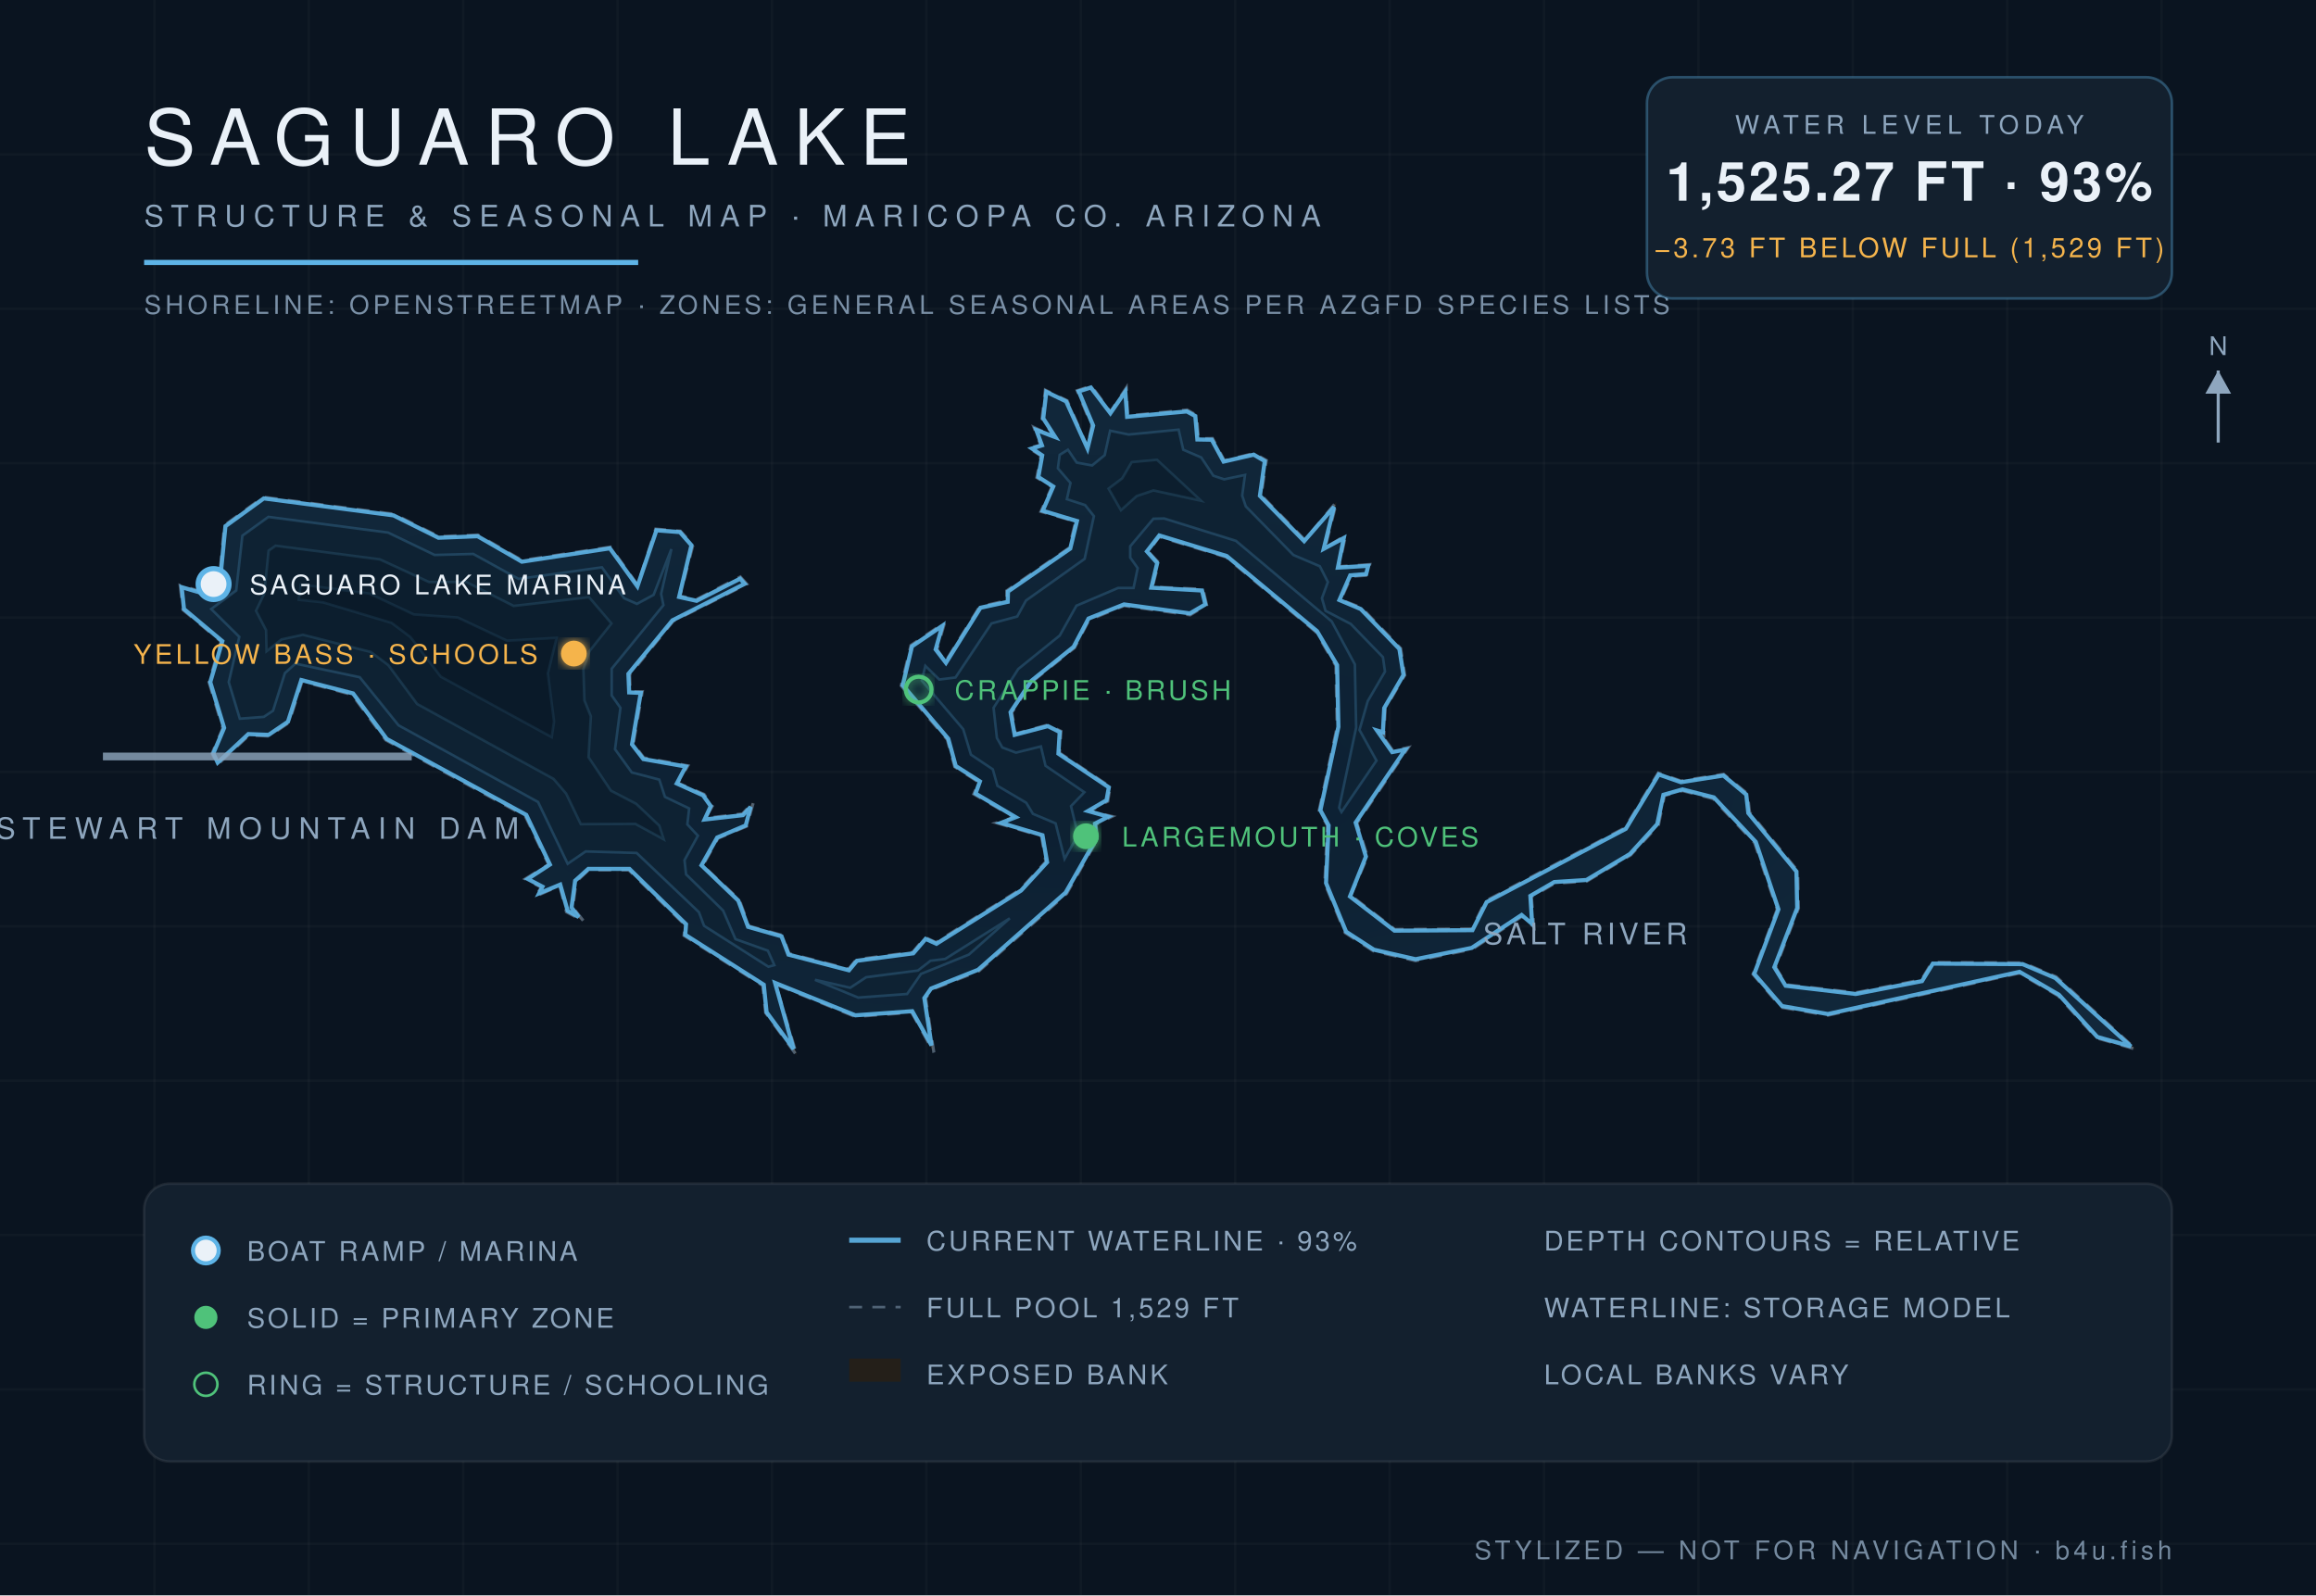
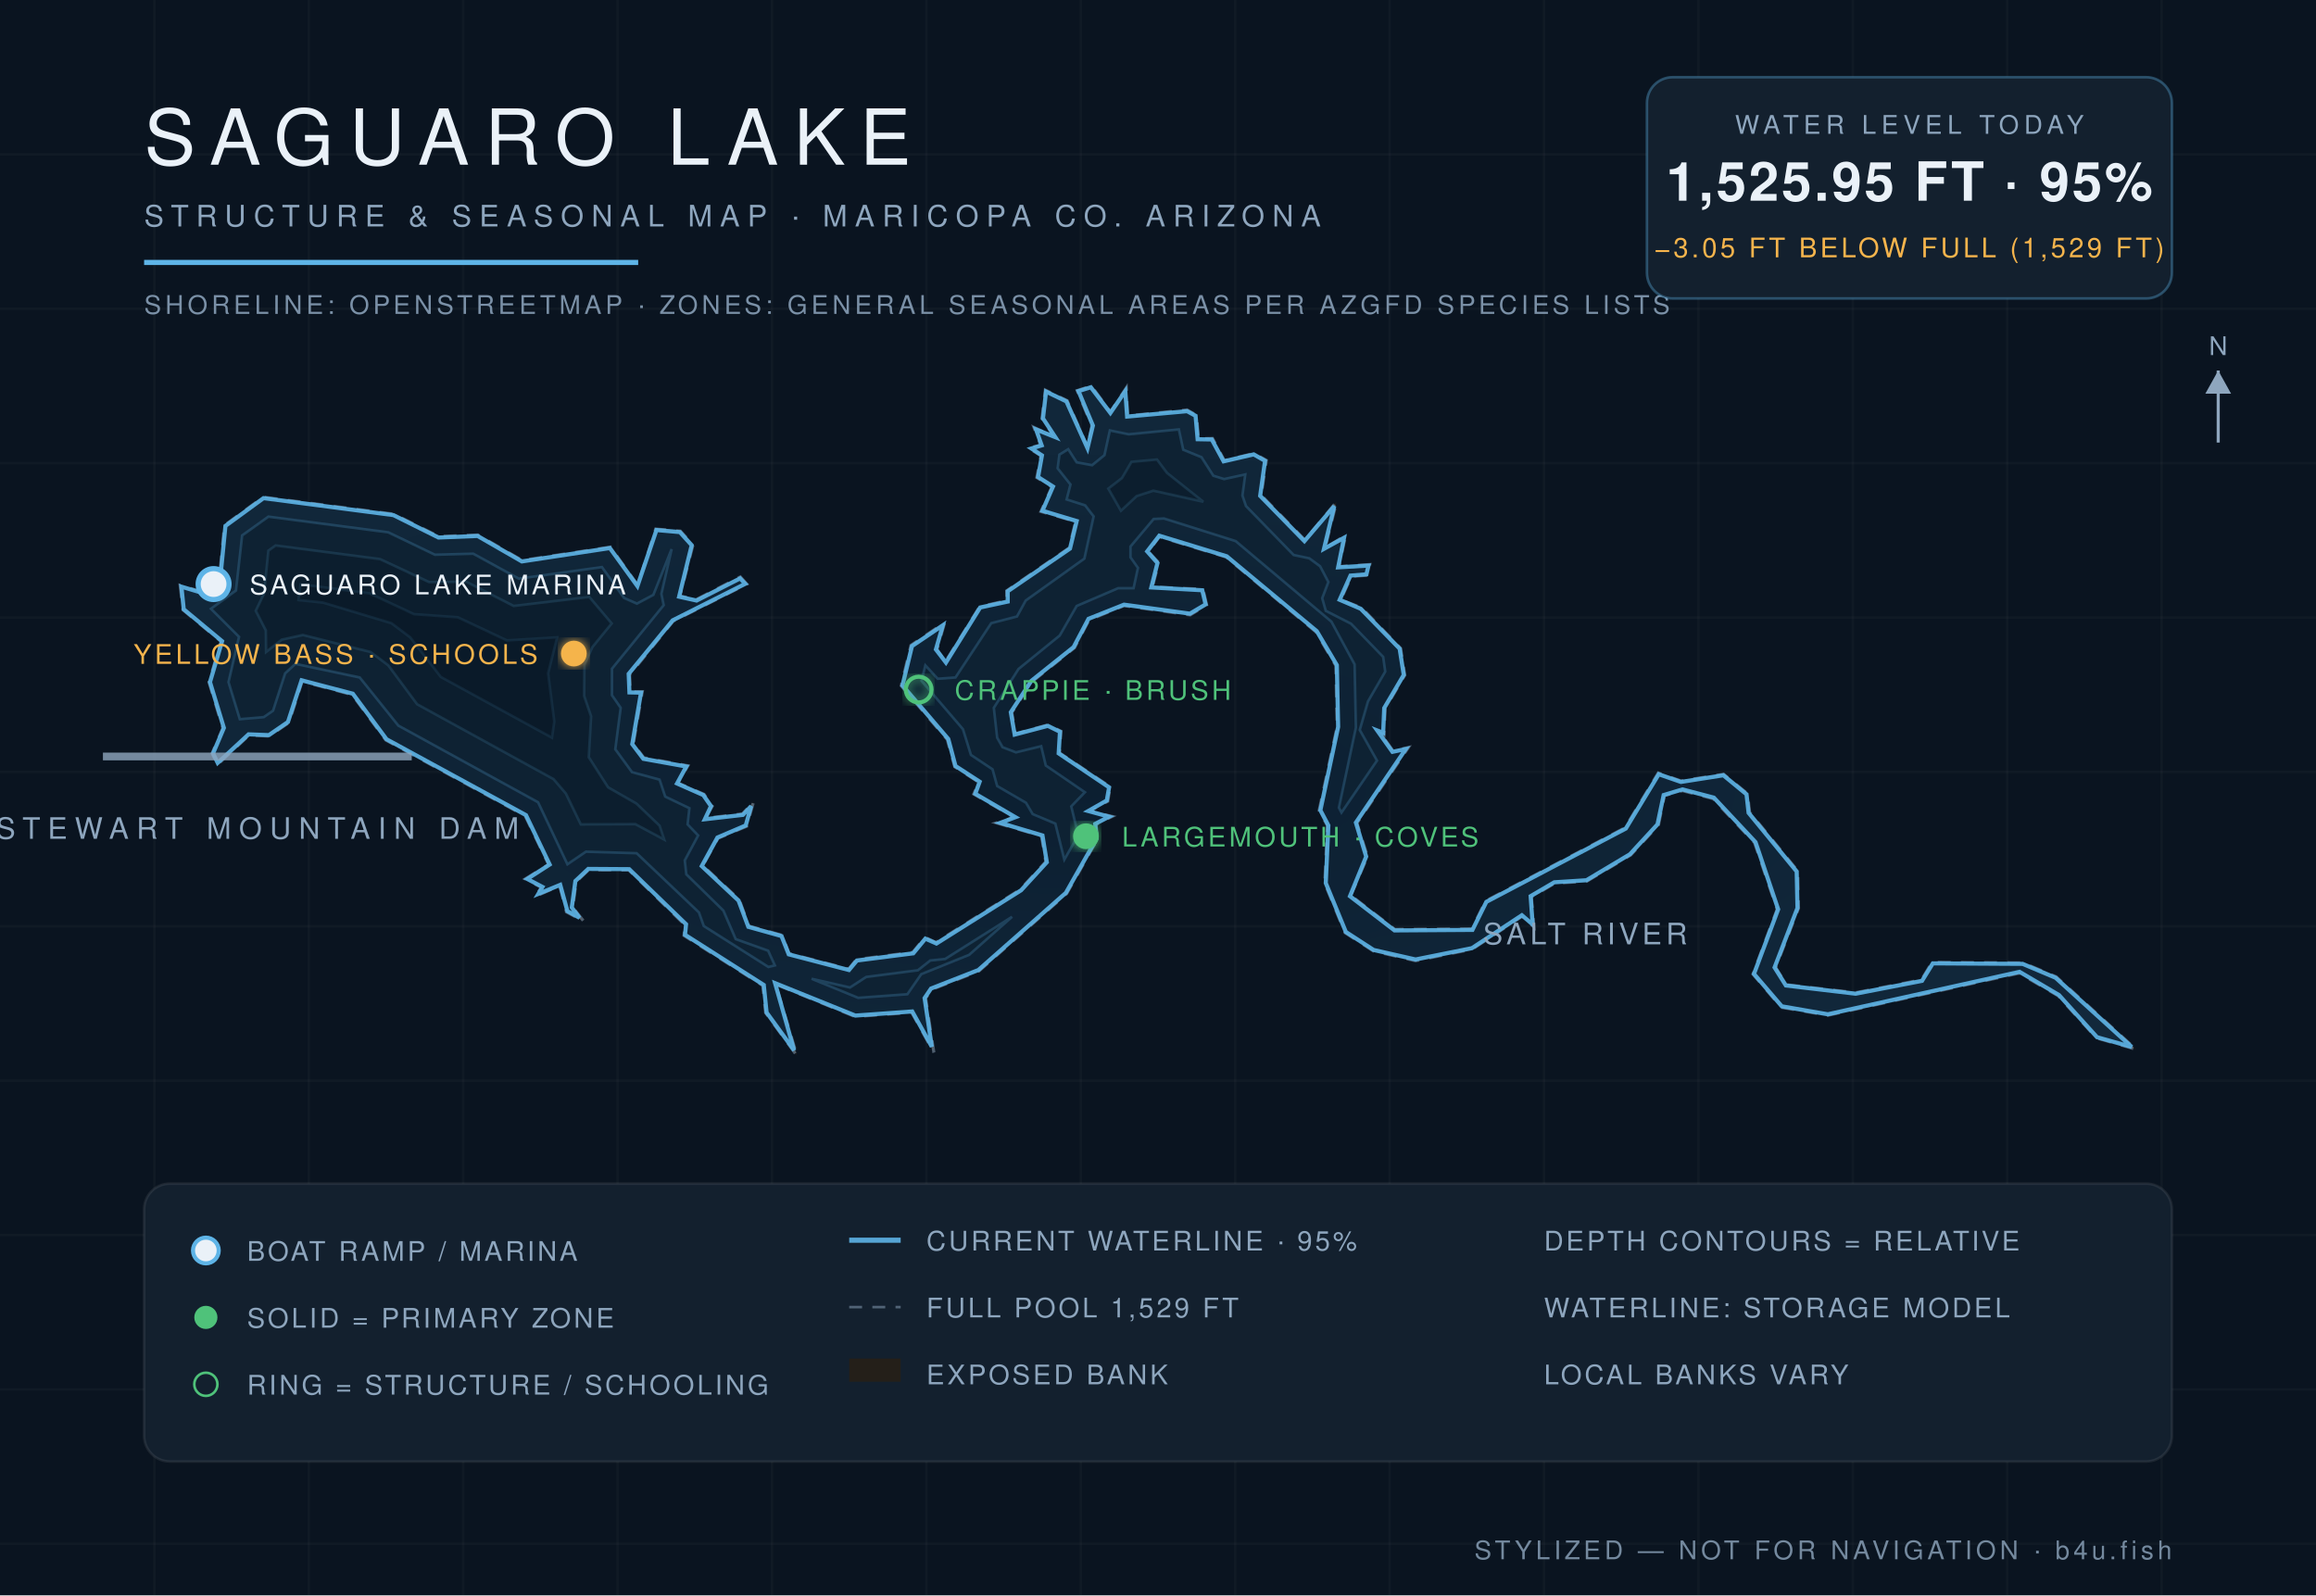
<svg xmlns="http://www.w3.org/2000/svg" viewBox="0 0 900 620" font-family="Helvetica,Arial,sans-serif">
  <defs>
    <radialGradient id="wg" cx="45%" cy="60%" r="80%">
      <stop offset="0%" stop-color="#0c1f31" />
      <stop offset="55%" stop-color="#102639" />
      <stop offset="100%" stop-color="#13293c" />
    </radialGradient>
    <filter id="glow">
      <feGaussianBlur stdDeviation="2.2" result="b" />
      <feMerge>
        <feMergeNode in="b" />
        <feMergeNode in="SourceGraphic" />
      </feMerge>
    </filter>
  </defs>
  <rect width="900" height="620" fill="#0a1420" />
  <g stroke="#ffffff" stroke-opacity="0.025">
    <line x1="60" y1="0" x2="60" y2="620" />
    <line x1="120" y1="0" x2="120" y2="620" />
    <line x1="180" y1="0" x2="180" y2="620" />
    <line x1="240" y1="0" x2="240" y2="620" />
    <line x1="300" y1="0" x2="300" y2="620" />
    <line x1="360" y1="0" x2="360" y2="620" />
    <line x1="420" y1="0" x2="420" y2="620" />
    <line x1="480" y1="0" x2="480" y2="620" />
    <line x1="540" y1="0" x2="540" y2="620" />
    <line x1="600" y1="0" x2="600" y2="620" />
    <line x1="660" y1="0" x2="660" y2="620" />
    <line x1="720" y1="0" x2="720" y2="620" />
    <line x1="780" y1="0" x2="780" y2="620" />
    <line x1="840" y1="0" x2="840" y2="620" />
    <line x1="0" y1="60" x2="900" y2="60" />
    <line x1="0" y1="120" x2="900" y2="120" />
    <line x1="0" y1="180" x2="900" y2="180" />
    <line x1="0" y1="240" x2="900" y2="240" />
    <line x1="0" y1="300" x2="900" y2="300" />
    <line x1="0" y1="360" x2="900" y2="360" />
    <line x1="0" y1="420" x2="900" y2="420" />
    <line x1="0" y1="480" x2="900" y2="480" />
    <line x1="0" y1="540" x2="900" y2="540" />
    <line x1="0" y1="600" x2="900" y2="600" />
  </g>
  <path d="M 524.9,348.0 L 531.4,332.9 L 527.3,319.9 L 547.3,290.5 L 541.3,291.8 L 535.6,283.8 L 537.8,285.6 L 538.3,275.3 L 545.9,262.4 L 544.3,252.0 L 529.1,236.2 L 521.0,233.1 L 525.1,224.0 L 531.3,223.6 L 532.3,219.4 L 520.3,220.2 L 522.9,208.1 L 514.9,213.0 L 519.4,195.0 L 507.1,209.9 L 490.1,192.5 L 492.1,178.9 L 487.3,176.2 L 475.8,179.0 L 471.2,170.4 L 465.7,170.5 L 465.0,161.4 L 461.3,159.3 L 438.2,161.6 L 437.7,150.7 L 431.5,160.1 L 424.1,150.0 L 418.6,151.8 L 424.3,165.5 L 422.6,173.8 L 414.7,155.7 L 406.2,151.6 L 404.9,162.7 L 409.7,169.8 L 401.8,166.1 L 404.4,173.0 L 399.7,174.1 L 404.5,177.1 L 402.9,185.6 L 408.8,189.2 L 404.5,198.8 L 418.0,202.7 L 415.4,213.0 L 391.2,229.6 L 391.3,233.4 L 380.7,235.8 L 367.4,257.2 L 364.1,252.4 L 367.1,242.0 L 354.0,250.8 L 350.2,266.5 L 368.1,287.4 L 371.0,298.0 L 380.4,304.0 L 378.4,308.6 L 394.2,317.7 L 387.2,319.8 L 404.7,324.9 L 406.4,334.9 L 396.5,345.7 L 363.7,366.3 L 359.5,364.3 L 354.7,370.1 L 332.8,372.9 L 329.8,376.6 L 306.6,370.6 L 304.0,363.5 L 291.0,359.9 L 287.3,349.7 L 273.1,336.4 L 279.0,325.8 L 290.2,321.1 L 292.8,311.7 L 288.5,316.3 L 274.1,318.0 L 276.8,313.3 L 273.6,308.7 L 263.4,304.3 L 267.3,297.6 L 250.2,294.5 L 246.1,289.1 L 249.6,268.8 L 244.9,268.9 L 244.7,262.2 L 261.6,241.4 L 290.2,227.0 L 287.7,224.2 L 270.6,233.0 L 264.2,231.6 L 269.3,211.8 L 264.4,206.4 L 254.8,205.6 L 247.8,227.4 L 237.2,212.6 L 202.9,217.8 L 185.7,207.9 L 170.5,208.5 L 153.0,199.8 L 102.3,193.2 L 87.2,204.2 L 85.1,226.5 L 78.8,230.1 L 70.0,227.5 L 71.1,237.0 L 85.9,249.3 L 81.2,265.1 L 86.6,283.0 L 82.4,292.8 L 84.5,297.2 L 96.8,285.7 L 104.6,286.1 L 112.3,280.8 L 117.4,264.8 L 136.9,270.0 L 149.9,287.6 L 204.1,317.1 L 213.2,336.0 L 204.1,341.6 L 210.4,344.9 L 208.0,348.4 L 217.5,344.2 L 220.1,354.4 L 226.8,358.0 L 222.6,352.7 L 223.9,342.7 L 228.7,338.1 L 244.3,338.1 L 266.2,359.5 L 265.8,363.6 L 296.4,383.0 L 297.5,393.6 L 309.7,410.3 L 301.4,382.5 L 332.3,395.1 L 354.3,393.5 L 362.9,409.0 L 359.7,387.9 L 362.2,384.5 L 380.4,377.4 L 414.5,347.3 L 426.5,326.1 L 425.9,320.4 L 432.2,317.3 L 423.3,315.2 L 430.5,311.4 L 431.4,305.8 L 411.7,292.6 L 412.3,284.2 L 407.3,281.7 L 394.6,285.2 L 393.2,276.9 L 401.1,264.9 L 417.6,251.7 L 423.2,240.9 L 436.8,235.4 L 462.5,239.0 L 468.9,235.1 L 467.5,229.0 L 447.8,228.1 L 450.3,218.7 L 446.2,214.4 L 450.5,208.6 L 476.5,216.5 L 511.4,245.6 L 519.1,258.7 L 519.6,282.5 L 512.6,315.0 L 515.8,320.8 L 514.8,343.3 L 522.7,362.5 L 533.7,369.6 L 550.1,373.4 L 572.1,368.9 L 591.5,356.1 L 596.1,360.3 L 595.1,348.6 L 604.1,343.3 L 616.6,342.5 L 633.7,332.3 L 644.5,320.6 L 646.8,309.2 L 653.8,307.3 L 665.7,310.4 L 681.8,327.5 L 690.6,353.4 L 681.2,378.6 L 692.2,391.5 L 710.3,394.6 L 784.7,378.2 L 799.8,387.0 L 814.7,403.4 L 830.0,407.8 L 799.0,379.6 L 786.1,374.2 L 750.8,374.0 L 746.7,380.8 L 721.1,385.8 L 694.2,382.7 L 690.0,376.0 L 698.9,353.0 L 698.6,338.5 L 679.9,315.7 L 679.1,308.5 L 669.8,300.9 L 653.2,303.5 L 644.4,300.4 L 631.5,321.7 L 577.3,350.2 L 572.0,361.0 L 542.0,361.2 L 524.9,348.0 Z" fill="#241f19" fill-opacity="0.9" stroke="#8ea6be" stroke-opacity="0.5" stroke-width="1.2" stroke-dasharray="5 4" />
-   <path d="M 524.6,348.4 L 541.9,361.7 L 572.2,361.5 L 577.7,350.6 L 631.8,322.1 L 644.6,301.0 L 653.2,304.0 L 669.7,301.4 L 678.6,308.8 L 679.4,316.0 L 698.1,338.7 L 698.4,352.9 L 689.5,375.9 L 693.9,383.1 L 721.1,386.3 L 746.9,381.3 L 751.1,374.5 L 786.0,374.7 L 798.7,380.1 L 828.1,406.7 L 815.0,403.0 L 800.1,386.6 L 784.8,377.7 L 710.3,394.1 L 692.5,391.0 L 681.7,378.5 L 691.1,353.4 L 682.3,327.2 L 666.0,309.9 L 653.8,306.8 L 646.4,308.9 L 644.0,320.3 L 633.4,331.9 L 616.5,342.0 L 604.0,342.8 L 594.7,348.2 L 595.4,359.1 L 591.3,355.6 L 571.9,368.4 L 550.1,372.8 L 533.9,369.1 L 523.1,362.1 L 515.3,343.2 L 516.3,320.8 L 513.1,314.9 L 520.1,282.5 L 519.6,258.5 L 511.8,245.3 L 476.7,216.1 L 450.5,208.1 L 445.7,214.3 L 449.7,218.8 L 447.4,228.4 L 467.1,229.5 L 468.4,234.9 L 462.4,238.4 L 436.8,234.9 L 423.0,240.4 L 417.2,251.4 L 400.8,264.6 L 392.7,276.8 L 394.3,285.6 L 407.2,282.2 L 411.8,284.5 L 411.3,292.9 L 430.9,306.0 L 430.0,311.0 L 422.8,315.2 L 430.7,317.4 L 425.5,320.1 L 426.0,326.0 L 414.1,346.9 L 380.1,376.9 L 361.8,384.2 L 359.2,387.9 L 362.0,406.3 L 354.5,393.0 L 332.4,394.6 L 301.2,382.0 L 308.4,407.7 L 297.9,393.4 L 296.8,382.7 L 266.3,363.3 L 266.6,359.2 L 244.6,337.7 L 228.6,337.7 L 223.5,342.3 L 222.1,352.7 L 224.9,356.4 L 220.6,354.0 L 217.7,343.8 L 209.5,347.2 L 210.8,344.6 L 205.1,341.6 L 213.7,336.0 L 204.5,316.7 L 150.3,287.2 L 137.2,269.5 L 117.1,264.3 L 111.9,280.5 L 104.4,285.6 L 96.5,285.3 L 84.6,296.4 L 82.9,292.8 L 87.1,282.9 L 81.7,265.1 L 86.4,249.2 L 71.5,236.7 L 70.6,228.2 L 78.8,230.6 L 85.4,226.9 L 87.6,204.5 L 102.5,193.7 L 152.9,200.3 L 170.4,209.0 L 185.6,208.4 L 202.8,218.3 L 237.0,213.1 L 247.7,227.9 L 255.1,206.1 L 264.2,206.8 L 268.7,211.9 L 263.9,232.0 L 270.7,233.5 L 287.6,224.9 L 289.4,226.9 L 261.3,241.1 L 244.2,261.9 L 244.5,269.1 L 249.0,269.3 L 245.6,289.3 L 250.0,295.0 L 266.5,297.9 L 263.0,304.5 L 273.2,309.1 L 276.2,313.3 L 273.8,318.5 L 288.7,316.8 L 291.7,313.6 L 289.8,320.8 L 278.7,325.5 L 272.6,336.3 L 286.9,350.0 L 290.7,360.2 L 303.7,363.9 L 306.4,371.0 L 329.9,377.1 L 333.0,373.4 L 354.9,370.5 L 359.7,364.9 L 363.9,366.8 L 396.8,346.1 L 406.9,335.1 L 405.1,324.6 L 389.0,319.8 L 394.7,317.6 L 379.1,308.4 L 380.8,303.7 L 371.4,297.7 L 368.5,287.1 L 350.8,266.3 L 354.4,251.2 L 366.2,243.2 L 363.6,252.4 L 367.6,257.6 L 381.0,236.2 L 391.6,233.9 L 391.7,229.9 L 415.9,213.2 L 418.5,202.5 L 405.2,198.5 L 409.3,189.1 L 403.5,185.4 L 405.0,177.0 L 401.0,174.3 L 404.9,173.1 L 402.7,167.1 L 410.1,169.9 L 405.4,162.6 L 406.6,152.3 L 414.3,156.0 L 422.6,174.3 L 424.8,165.4 L 419.2,152.1 L 423.9,150.6 L 431.5,160.6 L 437.3,152.2 L 438.0,162.0 L 461.2,159.9 L 464.5,161.7 L 465.3,170.8 L 470.9,170.9 L 475.5,179.4 L 487.2,176.7 L 491.5,179.2 L 489.6,192.7 L 506.8,210.3 L 518.4,197.0 L 514.4,213.3 L 522.2,209.1 L 519.9,220.6 L 531.7,219.9 L 530.9,223.1 L 524.7,223.6 L 520.5,233.2 L 528.8,236.7 L 543.8,252.2 L 545.4,262.3 L 537.9,275.2 L 537.4,284.6 L 535.1,283.9 L 541.0,292.3 L 546.1,291.3 L 526.8,319.7 L 530.8,332.9 L 524.6,348.4 Z" fill="url(#wg)" stroke="#5eb4e7" stroke-opacity="0.9" stroke-width="1.6" />
-   <path d="M 82.1,236.7 L 91.8,229.5 L 94.2,208.2 L 104.3,200.9 L 150.8,207.0 L 168.9,215.7 L 183.9,215.3 L 201.5,225.0 L 233.9,220.5 L 242.5,232.5 L 247.5,234.7 L 254.0,231.2 L 260.9,213.4 L 256.9,230.8 L 257.8,235.2 L 237.7,259.9 L 237.7,270.3 L 241.1,275.1 L 239.0,291.2 L 245.5,300.2 L 256.2,303.0 L 258.4,309.7 L 267.8,314.2 L 267.1,320.4 L 271.2,324.8 L 266.0,334.3 L 266.6,339.8 L 281.0,353.9 L 285.8,365.0 L 298.4,369.5 L 300.9,375.1 L 298.6,375.7 L 273.6,359.8 L 271.6,354.5 L 247.4,331.5 L 227.6,330.9 L 220.6,335.7 L 209.1,311.7 L 154.9,281.9 L 139.8,263.2 L 114.8,257.9 L 110.7,261.6 L 106.1,276.2 L 102.5,278.6 L 93.2,279.3 L 88.9,265.1 L 93.0,247.5 L 82.1,236.7 Z" fill="#0e2233" stroke="#5eb4e7" stroke-opacity="0.22" stroke-width="1" />
-   <path d="M 316.7,380.8 L 330.4,383.9 L 336.6,379.8 L 356.7,377.2 L 361.6,373.4 L 367.3,372.7 L 392.4,356.9 L 376.5,371.0 L 357.9,378.5 L 352.5,386.3 L 333.5,387.7 L 316.7,380.8 Z" fill="#0e2233" stroke="#5eb4e7" stroke-opacity="0.22" stroke-width="1" />
-   <path d="M 413.7,333.8 L 410.2,320.0 L 401.4,316.3 L 398.8,312.0 L 387.6,305.4 L 385.8,299.0 L 377.3,293.3 L 374.3,283.4 L 358.2,264.5 L 359.6,258.8 L 365.0,264.1 L 371.3,263.3 L 385.3,242.3 L 395.3,239.6 L 398.7,233.4 L 421.5,217.2 L 425.1,200.6 L 421.7,196.3 L 414.6,194.0 L 416.0,187.7 L 411.1,182.0 L 411.8,176.8 L 415.0,174.8 L 418.4,179.8 L 424.4,180.9 L 429.3,176.9 L 431.4,167.4 L 438.6,168.9 L 458.0,167.0 L 459.8,174.8 L 466.8,177.8 L 471.5,184.9 L 475.7,186.3 L 483.8,184.6 L 482.7,192.6 L 484.1,196.8 L 502.6,215.7 L 512.9,220.1 L 516.0,226.2 L 513.7,232.5 L 515.1,237.4 L 524.9,242.5 L 537.4,255.4 L 538.2,261.0 L 531.5,272.5 L 528.3,283.7 L 534.9,295.6 L 521.3,315.6 L 520.4,313.9 L 527.0,282.8 L 526.5,258.2 L 517.5,241.5 L 480.3,210.2 L 452.4,201.5 L 448.2,201.6 L 439.2,212.3 L 439.2,216.7 L 442.1,220.8 L 440.5,228.5 L 434.5,228.5 L 418.3,235.4 L 411.8,247.0 L 395.7,260.0 L 386.1,275.1 L 387.4,286.8 L 389.5,290.5 L 394.8,292.5 L 404.5,290.1 L 406.3,297.6 L 421.4,307.9 L 416.2,313.3 L 418.9,324.5 L 413.7,333.8 Z" fill="#0e2233" stroke="#5eb4e7" stroke-opacity="0.22" stroke-width="1" />
-   <path d="M 103.6,253.1 L 103.4,244.9 L 99.5,237.4 L 102.7,230.7 L 104.4,214.0 L 107.1,212.1 L 147.6,217.4 L 166.7,226.2 L 181.2,226.2 L 199.6,235.5 L 228.9,232.1 L 237.6,242.3 L 229.1,253.0 L 226.7,260.0 L 227.1,272.2 L 229.6,278.4 L 228.7,294.3 L 237.4,307.3 L 247.2,312.4 L 256.2,320.9 L 257.9,326.2 L 246.9,320.2 L 225.7,320.3 L 220.0,308.4 L 215.1,302.7 L 162.1,273.6 L 150.9,258.5 L 144.1,253.4 L 117.7,246.7 L 109.4,248.5 L 103.6,253.1 Z" fill="#0c1e2e" stroke="#5eb4e7" stroke-opacity="0.15" stroke-width="1" />
-   <path d="M 435.6,198.3 L 430.8,189.9 L 436.1,185.9 L 439.8,179.6 L 449.6,178.7 L 466.7,194.6 L 448.2,190.6 L 441.7,192.8 L 435.6,198.3 Z" fill="#0c1e2e" stroke="#5eb4e7" stroke-opacity="0.15" stroke-width="1" />
-   <path d="M 116.1,233.1 L 116.9,227.2 L 143.6,230.7 L 160.8,238.8 L 177.9,240.0 L 197.0,249.0 L 216.3,247.9 L 212.9,261.7 L 215.3,280.4 L 214.4,286.5 L 171.3,263.0 L 159.5,247.6 L 152.2,242.1 L 125.5,234.1 L 116.1,233.1 Z" fill="#0a1a29" stroke="#5eb4e7" stroke-opacity="0.1" stroke-width="1" />
+   <path d="M 524.6,348.3 L 541.9,361.6 L 572.2,361.4 L 577.6,350.5 L 631.8,322.0 L 644.6,300.9 L 653.2,303.9 L 669.7,301.3 L 678.7,308.7 L 679.5,315.9 L 698.2,338.7 L 698.5,352.9 L 689.6,376.0 L 694.0,383.0 L 721.1,386.2 L 746.9,381.2 L 751.1,374.4 L 786.0,374.6 L 798.8,380.0 L 828.4,406.9 L 814.9,403.1 L 800.1,386.7 L 784.8,377.7 L 710.3,394.2 L 692.4,391.1 L 681.6,378.5 L 691.0,353.4 L 682.2,327.3 L 666.0,310.0 L 653.8,306.8 L 646.5,309.0 L 644.1,320.4 L 633.4,332.0 L 616.5,342.1 L 604.0,342.9 L 594.8,348.3 L 595.6,359.3 L 591.4,355.7 L 572.0,368.5 L 550.1,372.9 L 533.8,369.2 L 523.0,362.2 L 515.2,343.2 L 516.2,320.8 L 513.1,314.9 L 520.0,282.5 L 519.5,258.5 L 511.7,245.3 L 476.7,216.2 L 450.5,208.2 L 445.8,214.3 L 449.8,218.8 L 447.4,228.3 L 467.2,229.4 L 468.5,234.9 L 462.4,238.5 L 436.8,235.0 L 423.0,240.5 L 417.2,251.5 L 400.8,264.6 L 392.8,276.8 L 394.3,285.5 L 407.2,282.1 L 411.9,284.4 L 411.4,292.8 L 431.0,306.0 L 430.1,311.1 L 422.9,315.2 L 431.0,317.4 L 425.6,320.2 L 426.1,326.0 L 414.2,347.0 L 380.2,377.0 L 361.8,384.2 L 359.3,387.9 L 362.1,406.8 L 354.5,393.1 L 332.4,394.7 L 301.2,382.1 L 308.6,408.2 L 297.9,393.5 L 296.8,382.8 L 266.2,363.3 L 266.6,359.2 L 244.5,337.8 L 228.6,337.7 L 223.6,342.4 L 222.2,352.7 L 225.2,356.7 L 220.5,354.1 L 217.7,343.9 L 209.2,347.4 L 210.8,344.7 L 204.9,341.6 L 213.6,336.0 L 204.4,316.8 L 150.2,287.3 L 137.1,269.6 L 117.2,264.4 L 111.9,280.6 L 104.5,285.7 L 96.6,285.4 L 84.6,296.5 L 82.8,292.8 L 87.0,282.9 L 81.6,265.1 L 86.3,249.2 L 71.4,236.8 L 70.5,228.0 L 78.8,230.5 L 85.4,226.8 L 87.6,204.4 L 102.4,193.6 L 152.9,200.2 L 170.4,208.9 L 185.6,208.3 L 202.8,218.2 L 237.0,213.0 L 247.7,227.8 L 255.1,206.0 L 264.2,206.8 L 268.8,211.9 L 263.9,231.9 L 270.7,233.4 L 287.6,224.8 L 289.6,226.9 L 261.4,241.1 L 244.3,261.9 L 244.6,269.1 L 249.1,269.2 L 245.7,289.2 L 250.0,294.9 L 266.7,297.9 L 263.1,304.5 L 273.3,309.0 L 276.3,313.3 L 273.9,318.4 L 288.7,316.7 L 291.9,313.3 L 289.8,320.8 L 278.8,325.5 L 272.7,336.6 L 287.0,350.0 L 290.8,360.2 L 303.7,363.8 L 306.5,370.9 L 329.9,377.0 L 333.0,373.3 L 354.9,370.5 L 359.6,364.8 L 363.9,366.7 L 396.8,346.0 L 406.8,335.1 L 405.1,324.7 L 388.7,319.8 L 394.6,317.6 L 379.0,308.5 L 380.7,303.8 L 371.3,297.7 L 368.5,287.2 L 350.7,266.4 L 354.4,251.1 L 366.4,243.0 L 363.7,252.4 L 367.6,257.5 L 380.9,236.1 L 391.6,233.8 L 391.6,229.8 L 415.8,213.2 L 418.4,202.5 L 405.1,198.5 L 409.2,189.1 L 403.4,185.4 L 404.9,177.0 L 400.8,174.3 L 404.8,173.1 L 402.6,166.9 L 410.1,169.9 L 405.3,162.6 L 406.5,152.2 L 414.4,156.0 L 422.6,174.2 L 424.7,165.4 L 419.1,152.0 L 423.9,150.5 L 431.5,160.5 L 437.3,152.0 L 438.0,161.9 L 461.3,159.8 L 464.6,161.6 L 465.4,170.7 L 470.9,170.8 L 475.5,179.3 L 487.2,176.6 L 491.6,179.1 L 489.7,192.7 L 506.9,210.3 L 518.5,196.7 L 514.5,213.3 L 522.3,209.0 L 520.0,220.5 L 531.8,219.8 L 531.0,223.2 L 524.8,223.7 L 520.6,233.1 L 528.8,236.6 L 543.9,252.1 L 545.5,262.3 L 537.9,275.2 L 537.5,284.8 L 535.2,283.9 L 541.1,292.2 L 546.3,291.1 L 526.9,319.7 L 530.9,332.9 L 524.6,348.3 Z" fill="url(#wg)" stroke="#5eb4e7" stroke-opacity="0.9" stroke-width="1.6" />
+   <path d="M 82.0,236.6 L 91.7,229.5 L 94.1,208.1 L 104.3,200.8 L 150.9,206.9 L 169.0,215.6 L 183.9,215.2 L 201.6,224.9 L 233.9,220.4 L 242.5,232.4 L 247.5,234.6 L 253.9,231.2 L 261.0,213.4 L 257.0,230.8 L 257.9,235.2 L 237.8,259.9 L 237.8,270.2 L 241.2,275.1 L 239.1,291.2 L 245.6,300.1 L 256.3,303.0 L 258.5,309.6 L 267.9,314.1 L 267.2,320.4 L 271.3,324.7 L 266.1,334.4 L 266.7,339.8 L 281.1,353.9 L 285.9,365.0 L 298.5,369.5 L 301.1,375.2 L 298.6,375.8 L 273.5,359.9 L 271.6,354.6 L 247.4,331.6 L 227.7,331.0 L 220.5,335.9 L 209.1,311.8 L 154.8,282.0 L 139.8,263.3 L 114.8,258.0 L 110.8,261.7 L 106.1,276.2 L 102.5,278.7 L 93.2,279.5 L 88.8,265.1 L 92.9,247.5 L 82.0,236.6 Z" fill="#0e2233" stroke="#5eb4e7" stroke-opacity="0.22" stroke-width="1" />
+   <path d="M 315.4,380.4 L 330.3,383.8 L 336.6,379.7 L 356.7,377.1 L 361.5,373.3 L 367.3,372.7 L 393.3,356.3 L 376.6,371.1 L 358.0,378.6 L 352.6,386.4 L 333.5,387.8 L 315.4,380.4 Z" fill="#0e2233" stroke="#5eb4e7" stroke-opacity="0.22" stroke-width="1" />
+   <path d="M 413.6,334.1 L 410.1,320.1 L 401.3,316.4 L 398.7,312.0 L 387.5,305.5 L 385.7,299.0 L 377.3,293.4 L 374.2,283.4 L 358.1,264.6 L 359.6,258.6 L 364.4,263.8 L 371.3,263.3 L 385.2,242.2 L 395.2,239.6 L 398.6,233.4 L 421.4,217.1 L 425.0,200.7 L 421.7,196.4 L 414.5,194.1 L 416.0,188.3 L 411.0,182.0 L 411.7,176.7 L 415.1,174.6 L 418.4,179.7 L 424.4,180.8 L 429.2,176.9 L 431.3,167.3 L 438.6,168.8 L 458.1,166.9 L 459.8,174.8 L 466.9,177.7 L 471.5,184.9 L 475.7,186.2 L 483.9,184.4 L 482.8,192.6 L 484.2,196.7 L 502.7,215.7 L 508.8,217.0 L 513.0,220.1 L 516.2,226.2 L 513.8,232.5 L 515.2,237.4 L 525.0,242.4 L 537.5,255.3 L 538.3,261.0 L 531.6,272.6 L 528.4,283.7 L 535.1,295.6 L 521.3,315.8 L 520.3,313.9 L 526.9,282.8 L 526.4,258.2 L 517.4,241.6 L 480.2,210.3 L 452.3,201.5 L 448.3,201.7 L 439.3,212.4 L 439.3,216.6 L 442.2,220.7 L 440.5,228.6 L 434.5,228.6 L 418.4,235.5 L 411.8,247.0 L 395.8,260.0 L 386.2,275.1 L 387.5,286.7 L 389.6,290.4 L 394.8,292.4 L 404.6,290.0 L 406.4,297.5 L 421.6,307.9 L 416.3,313.4 L 419.0,324.6 L 413.6,334.1 Z" fill="#0e2233" stroke="#5eb4e7" stroke-opacity="0.22" stroke-width="1" />
+   <path d="M 103.4,253.4 L 103.3,245.0 L 99.4,237.4 L 102.6,230.7 L 104.3,214.0 L 107.1,212.0 L 147.7,217.3 L 166.7,226.2 L 181.2,226.1 L 199.6,235.5 L 229.0,232.0 L 237.7,242.3 L 230.2,251.5 L 227.1,258.3 L 227.0,270.5 L 229.7,278.4 L 228.8,294.3 L 236.3,306.0 L 247.3,312.3 L 256.3,320.9 L 258.1,326.3 L 246.9,320.3 L 225.7,320.4 L 219.9,308.4 L 215.1,302.8 L 162.1,273.7 L 150.9,258.6 L 144.0,253.4 L 117.7,246.8 L 109.5,248.6 L 103.4,253.4 Z" fill="#0c1e2e" stroke="#5eb4e7" stroke-opacity="0.15" stroke-width="1" />
+   <path d="M 435.6,198.5 L 430.7,189.9 L 436.0,185.8 L 439.7,179.5 L 449.6,178.6 L 453.5,183.8 L 467.6,195.0 L 448.2,190.7 L 441.7,192.8 L 435.6,198.5 Z" fill="#0c1e2e" stroke="#5eb4e7" stroke-opacity="0.15" stroke-width="1" />
+   <path d="M 116.0,233.2 L 116.8,227.1 L 143.6,230.6 L 160.9,238.7 L 177.9,239.9 L 197.0,248.9 L 216.5,247.7 L 213.0,261.7 L 215.4,280.4 L 214.5,286.7 L 171.3,263.1 L 159.4,247.7 L 152.1,242.2 L 125.5,234.2 L 116.0,233.2 Z" fill="#0a1a29" stroke="#5eb4e7" stroke-opacity="0.1" stroke-width="1" />
  <text x="616" y="367" fill="#8ea6be" font-size="11.5" letter-spacing="1.6" text-anchor="middle">SALT RIVER</text>
  <line x1="40" y1="294" x2="160" y2="294" stroke="#8ea6be" stroke-width="3" stroke-opacity="0.8" />
  <text x="100" y="326" fill="#8ea6be" font-size="11.5" letter-spacing="3" text-anchor="middle">STEWART MOUNTAIN DAM</text>
  <circle cx="83" cy="227" r="6" fill="#eaf1f8" stroke="#5eb4e7" stroke-width="2" />
  <text x="97" y="231" fill="#eaf1f8" font-size="10.5" letter-spacing="1.2" text-anchor="start">SAGUARO LAKE MARINA</text>
  <circle cx="223" cy="254" r="5" fill="#f5b44c" filter="url(#glow)" />
  <text x="209" y="258" fill="#f5b44c" font-size="10.5" letter-spacing="1.2" text-anchor="end">YELLOW BASS · SCHOOLS</text>
  <circle cx="422" cy="325" r="5" fill="#4fc27a" filter="url(#glow)" />
  <text x="436" y="329" fill="#4fc27a" font-size="10.5" letter-spacing="1.2" text-anchor="start">LARGEMOUTH · COVES</text>
  <circle cx="357" cy="268" r="5" fill="none" stroke="#4fc27a" stroke-width="1.6" filter="url(#glow)" />
  <text x="371" y="272" fill="#4fc27a" font-size="10.5" letter-spacing="1.2" text-anchor="start">CRAPPIE · BRUSH</text>
  <text x="56" y="64" fill="#eaf1f8" font-size="30" letter-spacing="6" font-weight="300">SAGUARO LAKE</text>
  <text x="56" y="88" fill="#8ea6be" font-size="11.5" letter-spacing="3">STRUCTURE &amp; SEASONAL MAP · MARICOPA CO. ARIZONA</text>
  <line x1="56" y1="102" x2="248" y2="102" stroke="#5eb4e7" stroke-width="2" />
  <text x="56" y="122" fill="#8ea6be" font-size="10" letter-spacing="1.5" opacity="0.85">SHORELINE: OPENSTREETMAP · ZONES: GENERAL SEASONAL AREAS PER AZGFD SPECIES LISTS</text>
  <g>
    <rect x="640" y="30" width="204" height="86" rx="10" fill="#13202e" stroke="#5eb4e7" stroke-opacity="0.35" />
    <text x="742" y="52" fill="#8ea6be" font-size="10" letter-spacing="2" text-anchor="middle">WATER LEVEL TODAY</text>
-     <text x="742" y="78" fill="#eaf1f8" font-size="21" letter-spacing="1" text-anchor="middle" font-weight="600">1,525.27 FT · 93%</text>
-     <text x="742" y="100" fill="#f5b44c" font-size="10.5" letter-spacing="1.2" text-anchor="middle">−3.73 FT BELOW FULL (1,529 FT)</text>
+     <text x="742" y="78" fill="#eaf1f8" font-size="21" letter-spacing="1" text-anchor="middle" font-weight="600">1,525.95 FT · 95%</text>
+     <text x="742" y="100" fill="#f5b44c" font-size="10.5" letter-spacing="1.2" text-anchor="middle">−3.05 FT BELOW FULL (1,529 FT)</text>
  </g>
  <g font-size="10.5" letter-spacing="1.1">
    <rect x="56" y="460" width="788" height="108" rx="10" fill="#13202e" stroke="#ffffff" stroke-opacity="0.08" />
    <circle cx="80" cy="486" r="5" fill="#eaf1f8" stroke="#5eb4e7" stroke-width="1.6" />
    <text x="96" y="490" fill="#8ea6be">BOAT RAMP / MARINA</text>
    <circle cx="80" cy="512" r="4.5" fill="#4fc27a" />
    <text x="96" y="516" fill="#8ea6be">SOLID = PRIMARY ZONE</text>
    <circle cx="80" cy="538" r="4.5" fill="none" stroke="#4fc27a" />
    <text x="96" y="542" fill="#8ea6be">RING = STRUCTURE / SCHOOLING</text>
    <line x1="330" y1="482" x2="350" y2="482" stroke="#5eb4e7" stroke-opacity="0.9" stroke-width="2" />
-     <text x="360" y="486" fill="#8ea6be">CURRENT WATERLINE · 93%</text>
+     <text x="360" y="486" fill="#8ea6be">CURRENT WATERLINE · 95%</text>
    <line x1="330" y1="508" x2="350" y2="508" stroke="#8ea6be" stroke-opacity="0.5" stroke-dasharray="5 4" />
    <text x="360" y="512" fill="#8ea6be">FULL POOL 1,529 FT</text>
    <rect x="330" y="528" width="20" height="9" fill="#241f19" />
    <text x="360" y="538" fill="#8ea6be">EXPOSED BANK</text>
    <text x="600" y="486" fill="#8ea6be">DEPTH CONTOURS = RELATIVE</text>
    <text x="600" y="512" fill="#8ea6be">WATERLINE: STORAGE MODEL</text>
    <text x="600" y="538" fill="#8ea6be">LOCAL BANKS VARY</text>
  </g>
  <text x="844" y="606" fill="#8ea6be" font-size="10" letter-spacing="1.5" text-anchor="end" opacity="0.8">STYLIZED — NOT FOR NAVIGATION · b4u.fish</text>
  <g transform="translate(862,158)" stroke="#8ea6be" fill="#8ea6be">
    <line x1="0" y1="14" x2="0" y2="-14" stroke-width="1.2" />
    <path d="M 0,-14 l 5,9 h -10 z" stroke="none" />
    <text x="0" y="-20" font-size="10" text-anchor="middle" stroke="none">N</text>
  </g>
</svg>
